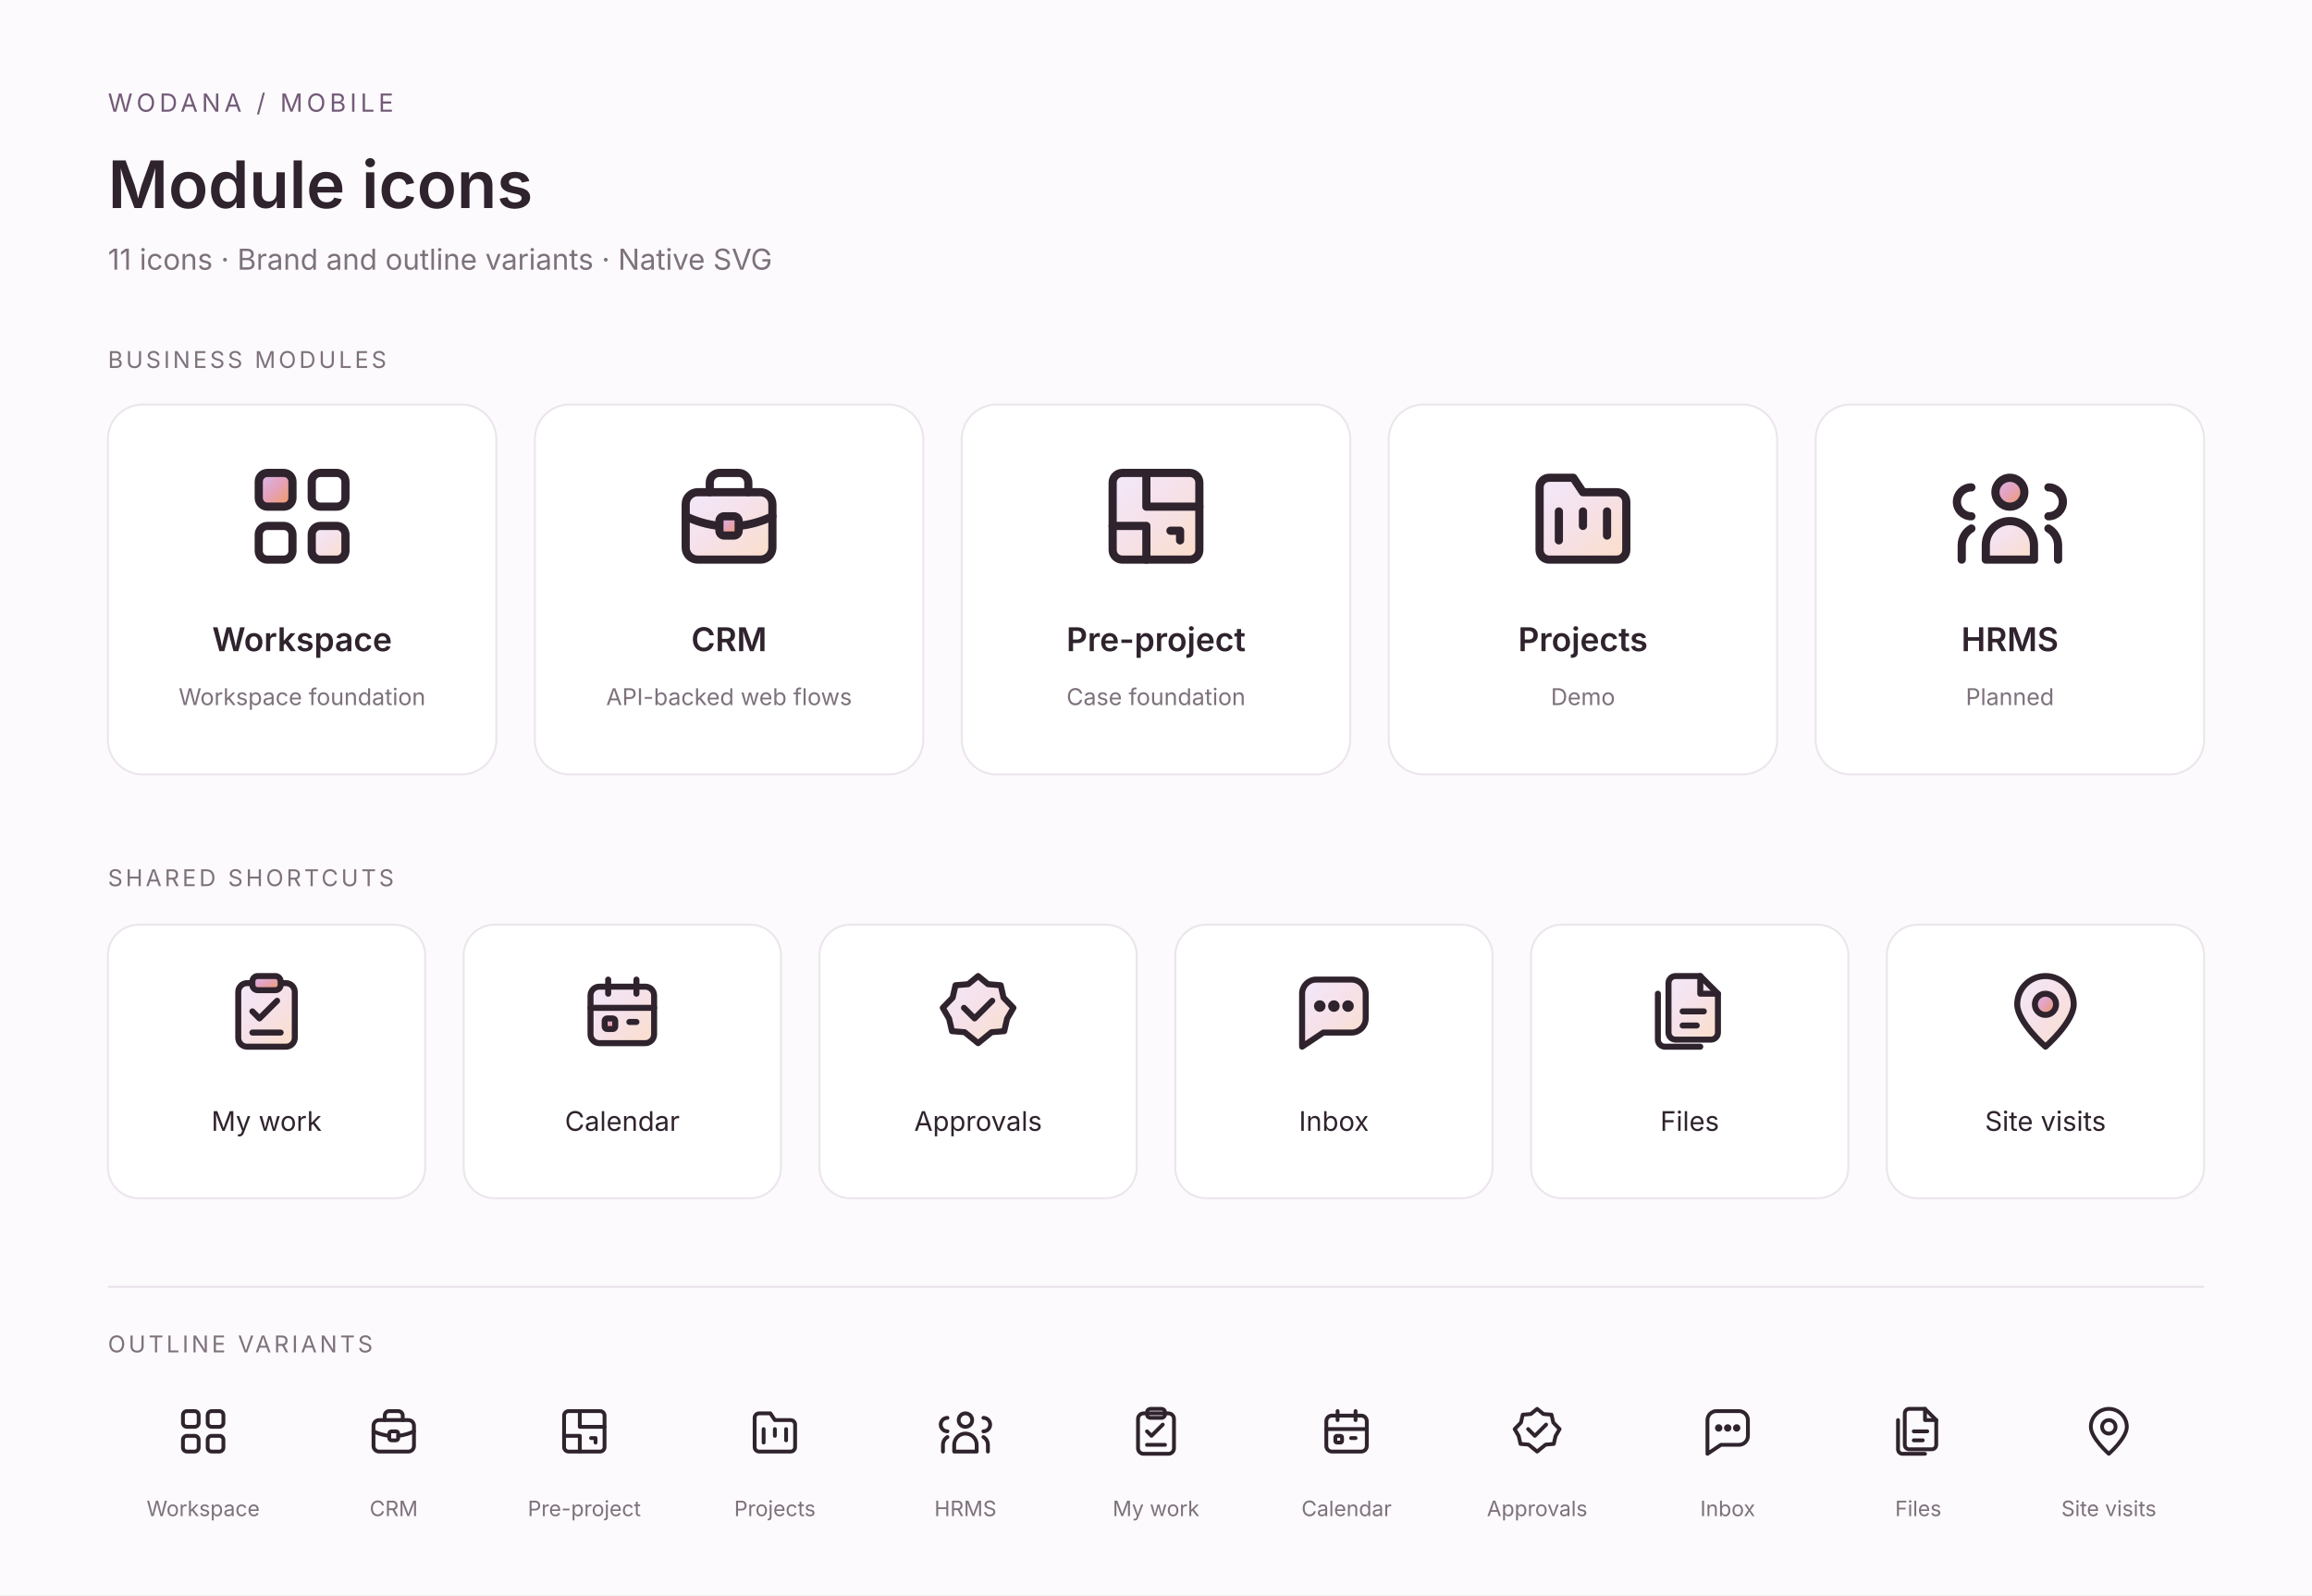
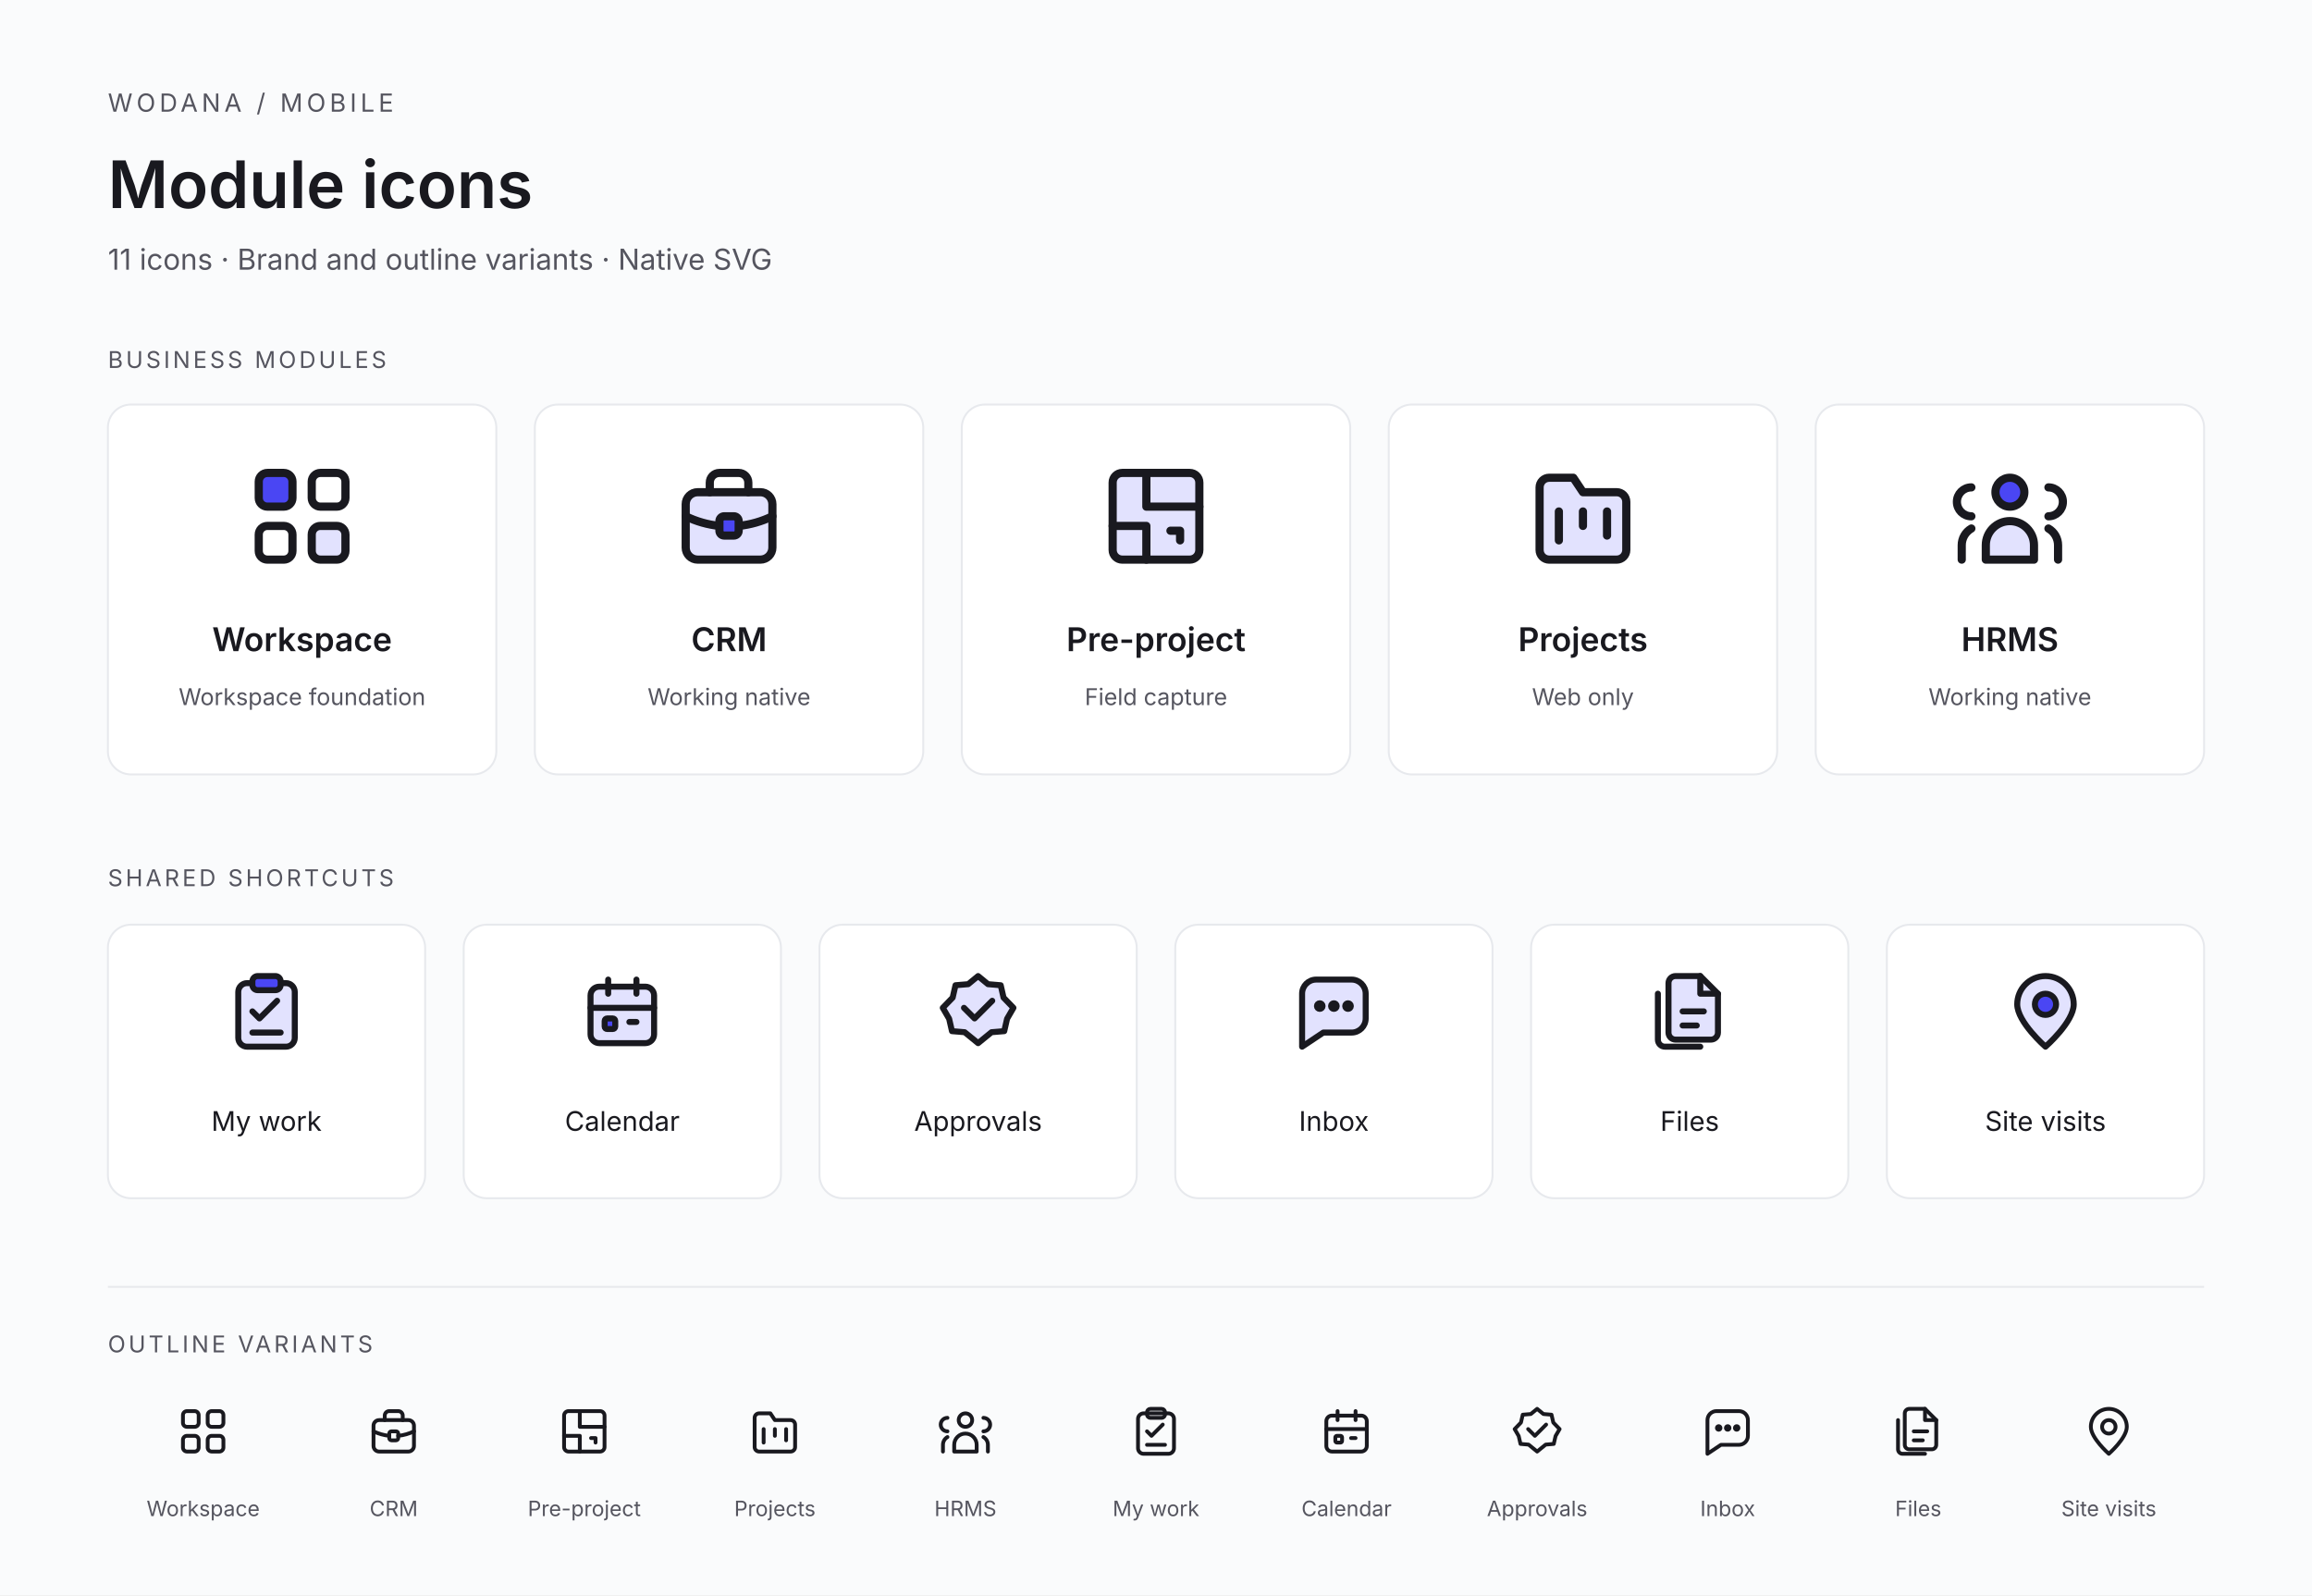
<svg xmlns="http://www.w3.org/2000/svg" width="1200" height="828" viewBox="0 0 1200 828" role="img" aria-label="Wodana mobile module icon set">
-   <rect width="1200" height="828" fill="#fcfafc" />
-   <g font-family="Inter, Arial, sans-serif" fill="#2f232d">
-     <text x="56" y="58" font-size="13" letter-spacing="2" fill="#735a78">WODANA  /  MOBILE</text>
+   <rect width="1200" height="828" fill="#fafbfc" />
+   <g font-family="Inter, Arial, sans-serif" fill="#19191f">
+     <text x="56" y="58" font-size="13" letter-spacing="2" fill="#55555f">WODANA  /  MOBILE</text>
    <text x="56" y="108" font-size="34" font-weight="600">Module icons</text>
-     <text x="56" y="140" font-size="15" fill="#7d717c">11 icons · Brand and outline variants · Native SVG</text>
-     <text x="56" y="191" font-size="12" letter-spacing="1.5" fill="#7d717c">BUSINESS MODULES</text>
-     <rect x="56" y="210" width="201.6" height="192" rx="18" fill="#ffffff" stroke="#ebe5ec" />
+     <text x="56" y="140" font-size="15" fill="#55555f">11 icons · Brand and outline variants · Native SVG</text>
+     <text x="56" y="191" font-size="12" letter-spacing="1.5" fill="#55555f">BUSINESS MODULES</text>
+     <rect x="56" y="210" width="201.6" height="192" rx="12" fill="#ffffff" stroke="#e7e9ed" />
    <svg x="126.8" y="238" width="60" height="60" viewBox="0 0 24 24">
-       <defs>
-         <linearGradient id="workspace-brand" x1="0" y1="0" x2="1" y2="1">
-           <stop offset="0" stop-color="#d6b9f3" />
-           <stop offset="0.48" stop-color="#e4a2bc" />
-           <stop offset="1" stop-color="#f39b54" />
-         </linearGradient>
-       </defs>
-       <g fill="none" stroke="#2f232d" stroke-width="1.7" stroke-linecap="round" stroke-linejoin="round">
-         <rect x="3" y="3" width="7" height="7" rx="1.8" fill="url(#workspace-brand)" fill-opacity="1" />
+       <g fill="none" stroke="#19191f" stroke-width="1.7" stroke-linecap="round" stroke-linejoin="round">
+         <rect x="3" y="3" width="7" height="7" rx="1.8" fill="#4a46f3" fill-opacity="1" />
        <rect x="14" y="3" width="7" height="7" rx="1.8" fill="none" fill-opacity="1" />
        <rect x="3" y="14" width="7" height="7" rx="1.8" fill="none" fill-opacity="1" />
-         <rect x="14" y="14" width="7" height="7" rx="1.8" fill="url(#workspace-brand)" fill-opacity="0.32" />
+         <rect x="14" y="14" width="7" height="7" rx="1.8" fill="#4a46f3" fill-opacity="0.16" />
      </g>
    </svg>
    <text x="156.8" y="338" font-size="17" text-anchor="middle" font-weight="600">Workspace</text>
-     <text x="156.8" y="366" font-size="12" text-anchor="middle" fill="#7d717c">Workspace foundation</text>
-     <rect x="277.6" y="210" width="201.6" height="192" rx="18" fill="#ffffff" stroke="#ebe5ec" />
+     <text x="156.8" y="366" font-size="12" text-anchor="middle" fill="#55555f">Workspace foundation</text>
+     <rect x="277.6" y="210" width="201.6" height="192" rx="12" fill="#ffffff" stroke="#e7e9ed" />
    <svg x="348.4" y="238" width="60" height="60" viewBox="0 0 24 24">
-       <defs>
-         <linearGradient id="crm-brand" x1="0" y1="0" x2="1" y2="1">
-           <stop offset="0" stop-color="#d6b9f3" />
-           <stop offset="0.48" stop-color="#e4a2bc" />
-           <stop offset="1" stop-color="#f39b54" />
-         </linearGradient>
-       </defs>
-       <g fill="none" stroke="#2f232d" stroke-width="1.7" stroke-linecap="round" stroke-linejoin="round">
-         <rect x="3" y="7" width="18" height="14" rx="2.5" fill="url(#crm-brand)" fill-opacity="0.32" />
+       <g fill="none" stroke="#19191f" stroke-width="1.7" stroke-linecap="round" stroke-linejoin="round">
+         <rect x="3" y="7" width="18" height="14" rx="2.5" fill="#4a46f3" fill-opacity="0.16" />
        <path d="M8 7V5a2 2 0 0 1 2-2h4a2 2 0 0 1 2 2v2M3 12a21 21 0 0 0 7 2m4 0a21 21 0 0 0 7-2" fill="none" fill-opacity="1" />
-         <rect x="10" y="12" width="4" height="4" rx="1" fill="url(#crm-brand)" fill-opacity="1" />
+         <rect x="10" y="12" width="4" height="4" rx="1" fill="#4a46f3" fill-opacity="1" />
      </g>
    </svg>
    <text x="378.4" y="338" font-size="17" text-anchor="middle" font-weight="600">CRM</text>
-     <text x="378.4" y="366" font-size="12" text-anchor="middle" fill="#7d717c">API-backed web flows</text>
-     <rect x="499.2" y="210" width="201.6" height="192" rx="18" fill="#ffffff" stroke="#ebe5ec" />
+     <text x="378.4" y="366" font-size="12" text-anchor="middle" fill="#55555f">Working native</text>
+     <rect x="499.2" y="210" width="201.6" height="192" rx="12" fill="#ffffff" stroke="#e7e9ed" />
    <svg x="570" y="238" width="60" height="60" viewBox="0 0 24 24">
-       <defs>
-         <linearGradient id="pre-project-brand" x1="0" y1="0" x2="1" y2="1">
-           <stop offset="0" stop-color="#d6b9f3" />
-           <stop offset="0.48" stop-color="#e4a2bc" />
-           <stop offset="1" stop-color="#f39b54" />
-         </linearGradient>
-       </defs>
-       <g fill="none" stroke="#2f232d" stroke-width="1.7" stroke-linecap="round" stroke-linejoin="round">
-         <rect x="3" y="3" width="18" height="18" rx="2" fill="url(#pre-project-brand)" fill-opacity="0.32" />
+       <g fill="none" stroke="#19191f" stroke-width="1.7" stroke-linecap="round" stroke-linejoin="round">
+         <rect x="3" y="3" width="18" height="18" rx="2" fill="#4a46f3" fill-opacity="0.16" />
        <path d="M10 3v7h11M3 14h7v7M15 15h2v2" fill="none" fill-opacity="1" />
      </g>
    </svg>
    <text x="600" y="338" font-size="17" text-anchor="middle" font-weight="600">Pre-project</text>
-     <text x="600" y="366" font-size="12" text-anchor="middle" fill="#7d717c">Case foundation</text>
-     <rect x="720.8" y="210" width="201.6" height="192" rx="18" fill="#ffffff" stroke="#ebe5ec" />
+     <text x="600" y="366" font-size="12" text-anchor="middle" fill="#55555f">Field capture</text>
+     <rect x="720.8" y="210" width="201.6" height="192" rx="12" fill="#ffffff" stroke="#e7e9ed" />
    <svg x="791.6" y="238" width="60" height="60" viewBox="0 0 24 24">
-       <defs>
-         <linearGradient id="projects-brand" x1="0" y1="0" x2="1" y2="1">
-           <stop offset="0" stop-color="#d6b9f3" />
-           <stop offset="0.48" stop-color="#e4a2bc" />
-           <stop offset="1" stop-color="#f39b54" />
-         </linearGradient>
-       </defs>
-       <g fill="none" stroke="#2f232d" stroke-width="1.7" stroke-linecap="round" stroke-linejoin="round">
-         <path d="M3 7V6a2 2 0 0 1 2-2h5l2 3h7a2 2 0 0 1 2 2v10a2 2 0 0 1-2 2H5a2 2 0 0 1-2-2V7Z" fill="url(#projects-brand)" fill-opacity="0.32" />
+       <g fill="none" stroke="#19191f" stroke-width="1.7" stroke-linecap="round" stroke-linejoin="round">
+         <path d="M3 7V6a2 2 0 0 1 2-2h5l2 3h7a2 2 0 0 1 2 2v10a2 2 0 0 1-2 2H5a2 2 0 0 1-2-2V7Z" fill="#4a46f3" fill-opacity="0.16" />
        <path d="M7 11v6M12 11v3M17 11v5" fill="none" fill-opacity="1" />
      </g>
    </svg>
    <text x="821.6" y="338" font-size="17" text-anchor="middle" font-weight="600">Projects</text>
-     <text x="821.6" y="366" font-size="12" text-anchor="middle" fill="#7d717c">Demo</text>
-     <rect x="942.4" y="210" width="201.6" height="192" rx="18" fill="#ffffff" stroke="#ebe5ec" />
+     <text x="821.6" y="366" font-size="12" text-anchor="middle" fill="#55555f">Web only</text>
+     <rect x="942.4" y="210" width="201.6" height="192" rx="12" fill="#ffffff" stroke="#e7e9ed" />
    <svg x="1013.2" y="238" width="60" height="60" viewBox="0 0 24 24">
-       <defs>
-         <linearGradient id="hrms-brand" x1="0" y1="0" x2="1" y2="1">
-           <stop offset="0" stop-color="#d6b9f3" />
-           <stop offset="0.48" stop-color="#e4a2bc" />
-           <stop offset="1" stop-color="#f39b54" />
-         </linearGradient>
-       </defs>
-       <g fill="none" stroke="#2f232d" stroke-width="1.7" stroke-linecap="round" stroke-linejoin="round">
-         <circle cx="12" cy="7" r="3" fill="url(#hrms-brand)" fill-opacity="1" />
-         <path d="M7 21v-3a5 5 0 0 1 10 0v3H7Z" fill="url(#hrms-brand)" fill-opacity="0.32" />
+       <g fill="none" stroke="#19191f" stroke-width="1.7" stroke-linecap="round" stroke-linejoin="round">
+         <circle cx="12" cy="7" r="3" fill="#4a46f3" fill-opacity="1" />
+         <path d="M7 21v-3a5 5 0 0 1 10 0v3H7Z" fill="#4a46f3" fill-opacity="0.16" />
        <path d="M4 6a3 3 0 0 0 0 6m16-6a3 3 0 0 1 0 6M2 21v-3a4 4 0 0 1 2-3.46M22 21v-3a4 4 0 0 0-2-3.46" fill="none" fill-opacity="1" />
      </g>
    </svg>
    <text x="1043.2" y="338" font-size="17" text-anchor="middle" font-weight="600">HRMS</text>
-     <text x="1043.2" y="366" font-size="12" text-anchor="middle" fill="#7d717c">Planned</text>
-     <text x="56" y="460" font-size="12" letter-spacing="1.5" fill="#7d717c">SHARED SHORTCUTS</text>
-     <rect x="56" y="480" width="164.667" height="142" rx="16" fill="#ffffff" stroke="#ebe5ec" />
+     <text x="1043.2" y="366" font-size="12" text-anchor="middle" fill="#55555f">Working native</text>
+     <text x="56" y="460" font-size="12" letter-spacing="1.5" fill="#55555f">SHARED SHORTCUTS</text>
+     <rect x="56" y="480" width="164.667" height="142" rx="12" fill="#ffffff" stroke="#e7e9ed" />
    <svg x="116.333" y="503" width="44" height="44" viewBox="0 0 24 24">
-       <defs>
-         <linearGradient id="my-work-brand" x1="0" y1="0" x2="1" y2="1">
-           <stop offset="0" stop-color="#d6b9f3" />
-           <stop offset="0.48" stop-color="#e4a2bc" />
-           <stop offset="1" stop-color="#f39b54" />
-         </linearGradient>
-       </defs>
-       <g fill="none" stroke="#2f232d" stroke-width="1.7" stroke-linecap="round" stroke-linejoin="round">
-         <rect x="4" y="4" width="16" height="18" rx="2.5" fill="url(#my-work-brand)" fill-opacity="0.32" />
-         <rect x="8" y="2" width="8" height="4" rx="1.5" fill="url(#my-work-brand)" fill-opacity="1" />
+       <g fill="none" stroke="#19191f" stroke-width="1.7" stroke-linecap="round" stroke-linejoin="round">
+         <rect x="4" y="4" width="16" height="18" rx="2.5" fill="#4a46f3" fill-opacity="0.16" />
+         <rect x="8" y="2" width="8" height="4" rx="1.5" fill="#4a46f3" fill-opacity="1" />
        <path d="m8 12 2 2 5-5M8 18h8" fill="none" fill-opacity="1" />
      </g>
    </svg>
    <text x="138.333" y="587" font-size="14" text-anchor="middle">My work</text>
-     <rect x="240.667" y="480" width="164.667" height="142" rx="16" fill="#ffffff" stroke="#ebe5ec" />
+     <rect x="240.667" y="480" width="164.667" height="142" rx="12" fill="#ffffff" stroke="#e7e9ed" />
    <svg x="301" y="503" width="44" height="44" viewBox="0 0 24 24">
-       <defs>
-         <linearGradient id="calendar-brand" x1="0" y1="0" x2="1" y2="1">
-           <stop offset="0" stop-color="#d6b9f3" />
-           <stop offset="0.48" stop-color="#e4a2bc" />
-           <stop offset="1" stop-color="#f39b54" />
-         </linearGradient>
-       </defs>
-       <g fill="none" stroke="#2f232d" stroke-width="1.7" stroke-linecap="round" stroke-linejoin="round">
-         <rect x="3" y="5" width="18" height="16" rx="2.5" fill="url(#calendar-brand)" fill-opacity="0.32" />
+       <g fill="none" stroke="#19191f" stroke-width="1.7" stroke-linecap="round" stroke-linejoin="round">
+         <rect x="3" y="5" width="18" height="16" rx="2.5" fill="#4a46f3" fill-opacity="0.16" />
        <path d="M8 3v4M16 3v4M3 11h18" fill="none" fill-opacity="1" />
-         <rect x="7" y="14" width="3" height="3" rx="0.7" fill="url(#calendar-brand)" fill-opacity="1" />
+         <rect x="7" y="14" width="3" height="3" rx="0.7" fill="#4a46f3" fill-opacity="1" />
        <path d="M14 15h2" fill="none" fill-opacity="1" />
      </g>
    </svg>
    <text x="323" y="587" font-size="14" text-anchor="middle">Calendar</text>
-     <rect x="425.333" y="480" width="164.667" height="142" rx="16" fill="#ffffff" stroke="#ebe5ec" />
+     <rect x="425.333" y="480" width="164.667" height="142" rx="12" fill="#ffffff" stroke="#e7e9ed" />
    <svg x="485.667" y="503" width="44" height="44" viewBox="0 0 24 24">
-       <defs>
-         <linearGradient id="approvals-brand" x1="0" y1="0" x2="1" y2="1">
-           <stop offset="0" stop-color="#d6b9f3" />
-           <stop offset="0.48" stop-color="#e4a2bc" />
-           <stop offset="1" stop-color="#f39b54" />
-         </linearGradient>
-       </defs>
-       <g fill="none" stroke="#2f232d" stroke-width="1.7" stroke-linecap="round" stroke-linejoin="round">
-         <path d="m12 2 2.8 2.3 3.6.3.8 3.5L22 11l-1.8 3.1-.8 3.5-3.6.3L12 21l-3.8-3.1-3.6-.3-.8-3.5L2 11l2.8-2.9.8-3.5 3.6-.3L12 2Z" fill="url(#approvals-brand)" fill-opacity="0.32" />
+       <g fill="none" stroke="#19191f" stroke-width="1.7" stroke-linecap="round" stroke-linejoin="round">
+         <path d="m12 2 2.8 2.3 3.6.3.8 3.5L22 11l-1.8 3.1-.8 3.5-3.6.3L12 21l-3.8-3.1-3.6-.3-.8-3.5L2 11l2.8-2.9.8-3.5 3.6-.3L12 2Z" fill="#4a46f3" fill-opacity="0.16" />
        <path d="m8 11 3 3 5-5" fill="none" fill-opacity="1" />
      </g>
    </svg>
    <text x="507.667" y="587" font-size="14" text-anchor="middle">Approvals</text>
-     <rect x="610" y="480" width="164.667" height="142" rx="16" fill="#ffffff" stroke="#ebe5ec" />
+     <rect x="610" y="480" width="164.667" height="142" rx="12" fill="#ffffff" stroke="#e7e9ed" />
    <svg x="670.333" y="503" width="44" height="44" viewBox="0 0 24 24">
-       <defs>
-         <linearGradient id="inbox-brand" x1="0" y1="0" x2="1" y2="1">
-           <stop offset="0" stop-color="#d6b9f3" />
-           <stop offset="0.48" stop-color="#e4a2bc" />
-           <stop offset="1" stop-color="#f39b54" />
-         </linearGradient>
-       </defs>
-       <g fill="none" stroke="#2f232d" stroke-width="1.7" stroke-linecap="round" stroke-linejoin="round">
-         <path d="M7 3h10a4 4 0 0 1 4 4v7a4 4 0 0 1-4 4H9l-6 4V7a4 4 0 0 1 4-4Z" fill="url(#inbox-brand)" fill-opacity="0.32" />
-         <circle cx="8" cy="10.5" r="0.8" fill="#2f232d" fill-opacity="1" />
-         <circle cx="12" cy="10.5" r="0.8" fill="#2f232d" fill-opacity="1" />
-         <circle cx="16" cy="10.5" r="0.8" fill="#2f232d" fill-opacity="1" />
+       <g fill="none" stroke="#19191f" stroke-width="1.7" stroke-linecap="round" stroke-linejoin="round">
+         <path d="M7 3h10a4 4 0 0 1 4 4v7a4 4 0 0 1-4 4H9l-6 4V7a4 4 0 0 1 4-4Z" fill="#4a46f3" fill-opacity="0.16" />
+         <circle cx="8" cy="10.5" r="0.8" fill="#19191f" fill-opacity="1" />
+         <circle cx="12" cy="10.5" r="0.8" fill="#19191f" fill-opacity="1" />
+         <circle cx="16" cy="10.5" r="0.8" fill="#19191f" fill-opacity="1" />
      </g>
    </svg>
    <text x="692.333" y="587" font-size="14" text-anchor="middle">Inbox</text>
-     <rect x="794.667" y="480" width="164.667" height="142" rx="16" fill="#ffffff" stroke="#ebe5ec" />
+     <rect x="794.667" y="480" width="164.667" height="142" rx="12" fill="#ffffff" stroke="#e7e9ed" />
    <svg x="855" y="503" width="44" height="44" viewBox="0 0 24 24">
-       <defs>
-         <linearGradient id="files-brand" x1="0" y1="0" x2="1" y2="1">
-           <stop offset="0" stop-color="#d6b9f3" />
-           <stop offset="0.48" stop-color="#e4a2bc" />
-           <stop offset="1" stop-color="#f39b54" />
-         </linearGradient>
-       </defs>
-       <g fill="none" stroke="#2f232d" stroke-width="1.7" stroke-linecap="round" stroke-linejoin="round">
+       <g fill="none" stroke="#19191f" stroke-width="1.7" stroke-linecap="round" stroke-linejoin="round">
        <path d="M3 7v13a2 2 0 0 0 2 2h10" fill="none" fill-opacity="1" />
-         <path d="M8 2h7l5 5v11a2 2 0 0 1-2 2H8a2 2 0 0 1-2-2V4a2 2 0 0 1 2-2Z" fill="url(#files-brand)" fill-opacity="0.32" />
+         <path d="M8 2h7l5 5v11a2 2 0 0 1-2 2H8a2 2 0 0 1-2-2V4a2 2 0 0 1 2-2Z" fill="#4a46f3" fill-opacity="0.16" />
        <path d="M15 2v5h5M10 12h6M10 16h4" fill="none" fill-opacity="1" />
      </g>
    </svg>
    <text x="877" y="587" font-size="14" text-anchor="middle">Files</text>
-     <rect x="979.333" y="480" width="164.667" height="142" rx="16" fill="#ffffff" stroke="#ebe5ec" />
+     <rect x="979.333" y="480" width="164.667" height="142" rx="12" fill="#ffffff" stroke="#e7e9ed" />
    <svg x="1039.667" y="503" width="44" height="44" viewBox="0 0 24 24">
-       <defs>
-         <linearGradient id="site-visits-brand" x1="0" y1="0" x2="1" y2="1">
-           <stop offset="0" stop-color="#d6b9f3" />
-           <stop offset="0.48" stop-color="#e4a2bc" />
-           <stop offset="1" stop-color="#f39b54" />
-         </linearGradient>
-       </defs>
-       <g fill="none" stroke="#2f232d" stroke-width="1.7" stroke-linecap="round" stroke-linejoin="round">
-         <path d="M20 10c0 5-8 12-8 12S4 15 4 10a8 8 0 0 1 16 0Z" fill="url(#site-visits-brand)" fill-opacity="0.32" />
-         <circle cx="12" cy="10" r="3" fill="url(#site-visits-brand)" fill-opacity="1" />
+       <g fill="none" stroke="#19191f" stroke-width="1.7" stroke-linecap="round" stroke-linejoin="round">
+         <path d="M20 10c0 5-8 12-8 12S4 15 4 10a8 8 0 0 1 16 0Z" fill="#4a46f3" fill-opacity="0.16" />
+         <circle cx="12" cy="10" r="3" fill="#4a46f3" fill-opacity="1" />
      </g>
    </svg>
    <text x="1061.667" y="587" font-size="14" text-anchor="middle">Site visits</text>
-     <path d="M56 668h1088" stroke="#e9e1eb" />
-     <text x="56" y="702" font-size="12" letter-spacing="1.5" fill="#7d717c">OUTLINE VARIANTS</text>
+     <path d="M56 668h1088" stroke="#e7e9ed" />
+     <text x="56" y="702" font-size="12" letter-spacing="1.5" fill="#55555f">OUTLINE VARIANTS</text>
    <svg x="91.455" y="729" width="28" height="28" viewBox="0 0 24 24">
-       <g fill="none" stroke="#2f232d" stroke-width="1.7" stroke-linecap="round" stroke-linejoin="round">
+       <g fill="none" stroke="#19191f" stroke-width="1.7" stroke-linecap="round" stroke-linejoin="round">
        <rect x="3" y="3" width="7" height="7" rx="1.8" fill="none" fill-opacity="1" />
        <rect x="14" y="3" width="7" height="7" rx="1.8" fill="none" fill-opacity="1" />
        <rect x="3" y="14" width="7" height="7" rx="1.8" fill="none" fill-opacity="1" />
-         <rect x="14" y="14" width="7" height="7" rx="1.8" fill="none" fill-opacity="0.32" />
-       </g>
-     </svg>
-     <text x="105.455" y="787" font-size="11" text-anchor="middle" fill="#7d717c">Workspace</text>
+         <rect x="14" y="14" width="7" height="7" rx="1.8" fill="none" fill-opacity="0.16" />
+       </g>
+     </svg>
+     <text x="105.455" y="787" font-size="11" text-anchor="middle" fill="#55555f">Workspace</text>
    <svg x="190.364" y="729" width="28" height="28" viewBox="0 0 24 24">
-       <g fill="none" stroke="#2f232d" stroke-width="1.7" stroke-linecap="round" stroke-linejoin="round">
-         <rect x="3" y="7" width="18" height="14" rx="2.5" fill="none" fill-opacity="0.32" />
+       <g fill="none" stroke="#19191f" stroke-width="1.7" stroke-linecap="round" stroke-linejoin="round">
+         <rect x="3" y="7" width="18" height="14" rx="2.5" fill="none" fill-opacity="0.16" />
        <path d="M8 7V5a2 2 0 0 1 2-2h4a2 2 0 0 1 2 2v2M3 12a21 21 0 0 0 7 2m4 0a21 21 0 0 0 7-2" fill="none" fill-opacity="1" />
        <rect x="10" y="12" width="4" height="4" rx="1" fill="none" fill-opacity="1" />
      </g>
    </svg>
-     <text x="204.364" y="787" font-size="11" text-anchor="middle" fill="#7d717c">CRM</text>
+     <text x="204.364" y="787" font-size="11" text-anchor="middle" fill="#55555f">CRM</text>
    <svg x="289.273" y="729" width="28" height="28" viewBox="0 0 24 24">
-       <g fill="none" stroke="#2f232d" stroke-width="1.7" stroke-linecap="round" stroke-linejoin="round">
-         <rect x="3" y="3" width="18" height="18" rx="2" fill="none" fill-opacity="0.32" />
+       <g fill="none" stroke="#19191f" stroke-width="1.7" stroke-linecap="round" stroke-linejoin="round">
+         <rect x="3" y="3" width="18" height="18" rx="2" fill="none" fill-opacity="0.16" />
        <path d="M10 3v7h11M3 14h7v7M15 15h2v2" fill="none" fill-opacity="1" />
      </g>
    </svg>
-     <text x="303.273" y="787" font-size="11" text-anchor="middle" fill="#7d717c">Pre-project</text>
+     <text x="303.273" y="787" font-size="11" text-anchor="middle" fill="#55555f">Pre-project</text>
    <svg x="388.182" y="729" width="28" height="28" viewBox="0 0 24 24">
-       <g fill="none" stroke="#2f232d" stroke-width="1.7" stroke-linecap="round" stroke-linejoin="round">
-         <path d="M3 7V6a2 2 0 0 1 2-2h5l2 3h7a2 2 0 0 1 2 2v10a2 2 0 0 1-2 2H5a2 2 0 0 1-2-2V7Z" fill="none" fill-opacity="0.32" />
+       <g fill="none" stroke="#19191f" stroke-width="1.7" stroke-linecap="round" stroke-linejoin="round">
+         <path d="M3 7V6a2 2 0 0 1 2-2h5l2 3h7a2 2 0 0 1 2 2v10a2 2 0 0 1-2 2H5a2 2 0 0 1-2-2V7Z" fill="none" fill-opacity="0.16" />
        <path d="M7 11v6M12 11v3M17 11v5" fill="none" fill-opacity="1" />
      </g>
    </svg>
-     <text x="402.182" y="787" font-size="11" text-anchor="middle" fill="#7d717c">Projects</text>
+     <text x="402.182" y="787" font-size="11" text-anchor="middle" fill="#55555f">Projects</text>
    <svg x="487.091" y="729" width="28" height="28" viewBox="0 0 24 24">
-       <g fill="none" stroke="#2f232d" stroke-width="1.7" stroke-linecap="round" stroke-linejoin="round">
+       <g fill="none" stroke="#19191f" stroke-width="1.7" stroke-linecap="round" stroke-linejoin="round">
        <circle cx="12" cy="7" r="3" fill="none" fill-opacity="1" />
-         <path d="M7 21v-3a5 5 0 0 1 10 0v3H7Z" fill="none" fill-opacity="0.32" />
+         <path d="M7 21v-3a5 5 0 0 1 10 0v3H7Z" fill="none" fill-opacity="0.16" />
        <path d="M4 6a3 3 0 0 0 0 6m16-6a3 3 0 0 1 0 6M2 21v-3a4 4 0 0 1 2-3.46M22 21v-3a4 4 0 0 0-2-3.46" fill="none" fill-opacity="1" />
      </g>
    </svg>
-     <text x="501.091" y="787" font-size="11" text-anchor="middle" fill="#7d717c">HRMS</text>
+     <text x="501.091" y="787" font-size="11" text-anchor="middle" fill="#55555f">HRMS</text>
    <svg x="586" y="729" width="28" height="28" viewBox="0 0 24 24">
-       <g fill="none" stroke="#2f232d" stroke-width="1.7" stroke-linecap="round" stroke-linejoin="round">
-         <rect x="4" y="4" width="16" height="18" rx="2.5" fill="none" fill-opacity="0.32" />
+       <g fill="none" stroke="#19191f" stroke-width="1.7" stroke-linecap="round" stroke-linejoin="round">
+         <rect x="4" y="4" width="16" height="18" rx="2.5" fill="none" fill-opacity="0.16" />
        <rect x="8" y="2" width="8" height="4" rx="1.5" fill="none" fill-opacity="1" />
        <path d="m8 12 2 2 5-5M8 18h8" fill="none" fill-opacity="1" />
      </g>
    </svg>
-     <text x="600" y="787" font-size="11" text-anchor="middle" fill="#7d717c">My work</text>
+     <text x="600" y="787" font-size="11" text-anchor="middle" fill="#55555f">My work</text>
    <svg x="684.909" y="729" width="28" height="28" viewBox="0 0 24 24">
-       <g fill="none" stroke="#2f232d" stroke-width="1.7" stroke-linecap="round" stroke-linejoin="round">
-         <rect x="3" y="5" width="18" height="16" rx="2.5" fill="none" fill-opacity="0.32" />
+       <g fill="none" stroke="#19191f" stroke-width="1.7" stroke-linecap="round" stroke-linejoin="round">
+         <rect x="3" y="5" width="18" height="16" rx="2.5" fill="none" fill-opacity="0.16" />
        <path d="M8 3v4M16 3v4M3 11h18" fill="none" fill-opacity="1" />
        <rect x="7" y="14" width="3" height="3" rx="0.7" fill="none" fill-opacity="1" />
        <path d="M14 15h2" fill="none" fill-opacity="1" />
      </g>
    </svg>
-     <text x="698.909" y="787" font-size="11" text-anchor="middle" fill="#7d717c">Calendar</text>
+     <text x="698.909" y="787" font-size="11" text-anchor="middle" fill="#55555f">Calendar</text>
    <svg x="783.818" y="729" width="28" height="28" viewBox="0 0 24 24">
-       <g fill="none" stroke="#2f232d" stroke-width="1.7" stroke-linecap="round" stroke-linejoin="round">
-         <path d="m12 2 2.8 2.3 3.6.3.8 3.5L22 11l-1.8 3.1-.8 3.5-3.6.3L12 21l-3.8-3.1-3.6-.3-.8-3.5L2 11l2.8-2.9.8-3.5 3.6-.3L12 2Z" fill="none" fill-opacity="0.32" />
+       <g fill="none" stroke="#19191f" stroke-width="1.7" stroke-linecap="round" stroke-linejoin="round">
+         <path d="m12 2 2.8 2.3 3.6.3.8 3.5L22 11l-1.8 3.1-.8 3.5-3.6.3L12 21l-3.8-3.1-3.6-.3-.8-3.5L2 11l2.8-2.9.8-3.5 3.6-.3L12 2Z" fill="none" fill-opacity="0.16" />
        <path d="m8 11 3 3 5-5" fill="none" fill-opacity="1" />
      </g>
    </svg>
-     <text x="797.818" y="787" font-size="11" text-anchor="middle" fill="#7d717c">Approvals</text>
+     <text x="797.818" y="787" font-size="11" text-anchor="middle" fill="#55555f">Approvals</text>
    <svg x="882.727" y="729" width="28" height="28" viewBox="0 0 24 24">
-       <g fill="none" stroke="#2f232d" stroke-width="1.7" stroke-linecap="round" stroke-linejoin="round">
-         <path d="M7 3h10a4 4 0 0 1 4 4v7a4 4 0 0 1-4 4H9l-6 4V7a4 4 0 0 1 4-4Z" fill="none" fill-opacity="0.32" />
-         <circle cx="8" cy="10.5" r="0.8" fill="#2f232d" fill-opacity="1" />
-         <circle cx="12" cy="10.5" r="0.8" fill="#2f232d" fill-opacity="1" />
-         <circle cx="16" cy="10.5" r="0.8" fill="#2f232d" fill-opacity="1" />
-       </g>
-     </svg>
-     <text x="896.727" y="787" font-size="11" text-anchor="middle" fill="#7d717c">Inbox</text>
+       <g fill="none" stroke="#19191f" stroke-width="1.7" stroke-linecap="round" stroke-linejoin="round">
+         <path d="M7 3h10a4 4 0 0 1 4 4v7a4 4 0 0 1-4 4H9l-6 4V7a4 4 0 0 1 4-4Z" fill="none" fill-opacity="0.16" />
+         <circle cx="8" cy="10.5" r="0.8" fill="#19191f" fill-opacity="1" />
+         <circle cx="12" cy="10.5" r="0.8" fill="#19191f" fill-opacity="1" />
+         <circle cx="16" cy="10.5" r="0.8" fill="#19191f" fill-opacity="1" />
+       </g>
+     </svg>
+     <text x="896.727" y="787" font-size="11" text-anchor="middle" fill="#55555f">Inbox</text>
    <svg x="981.636" y="729" width="28" height="28" viewBox="0 0 24 24">
-       <g fill="none" stroke="#2f232d" stroke-width="1.7" stroke-linecap="round" stroke-linejoin="round">
+       <g fill="none" stroke="#19191f" stroke-width="1.7" stroke-linecap="round" stroke-linejoin="round">
        <path d="M3 7v13a2 2 0 0 0 2 2h10" fill="none" fill-opacity="1" />
-         <path d="M8 2h7l5 5v11a2 2 0 0 1-2 2H8a2 2 0 0 1-2-2V4a2 2 0 0 1 2-2Z" fill="none" fill-opacity="0.32" />
+         <path d="M8 2h7l5 5v11a2 2 0 0 1-2 2H8a2 2 0 0 1-2-2V4a2 2 0 0 1 2-2Z" fill="none" fill-opacity="0.16" />
        <path d="M15 2v5h5M10 12h6M10 16h4" fill="none" fill-opacity="1" />
      </g>
    </svg>
-     <text x="995.636" y="787" font-size="11" text-anchor="middle" fill="#7d717c">Files</text>
+     <text x="995.636" y="787" font-size="11" text-anchor="middle" fill="#55555f">Files</text>
    <svg x="1080.545" y="729" width="28" height="28" viewBox="0 0 24 24">
-       <g fill="none" stroke="#2f232d" stroke-width="1.7" stroke-linecap="round" stroke-linejoin="round">
-         <path d="M20 10c0 5-8 12-8 12S4 15 4 10a8 8 0 0 1 16 0Z" fill="none" fill-opacity="0.32" />
+       <g fill="none" stroke="#19191f" stroke-width="1.7" stroke-linecap="round" stroke-linejoin="round">
+         <path d="M20 10c0 5-8 12-8 12S4 15 4 10a8 8 0 0 1 16 0Z" fill="none" fill-opacity="0.16" />
        <circle cx="12" cy="10" r="3" fill="none" fill-opacity="1" />
      </g>
    </svg>
-     <text x="1094.545" y="787" font-size="11" text-anchor="middle" fill="#7d717c">Site visits</text>
+     <text x="1094.545" y="787" font-size="11" text-anchor="middle" fill="#55555f">Site visits</text>
  </g>
</svg>
